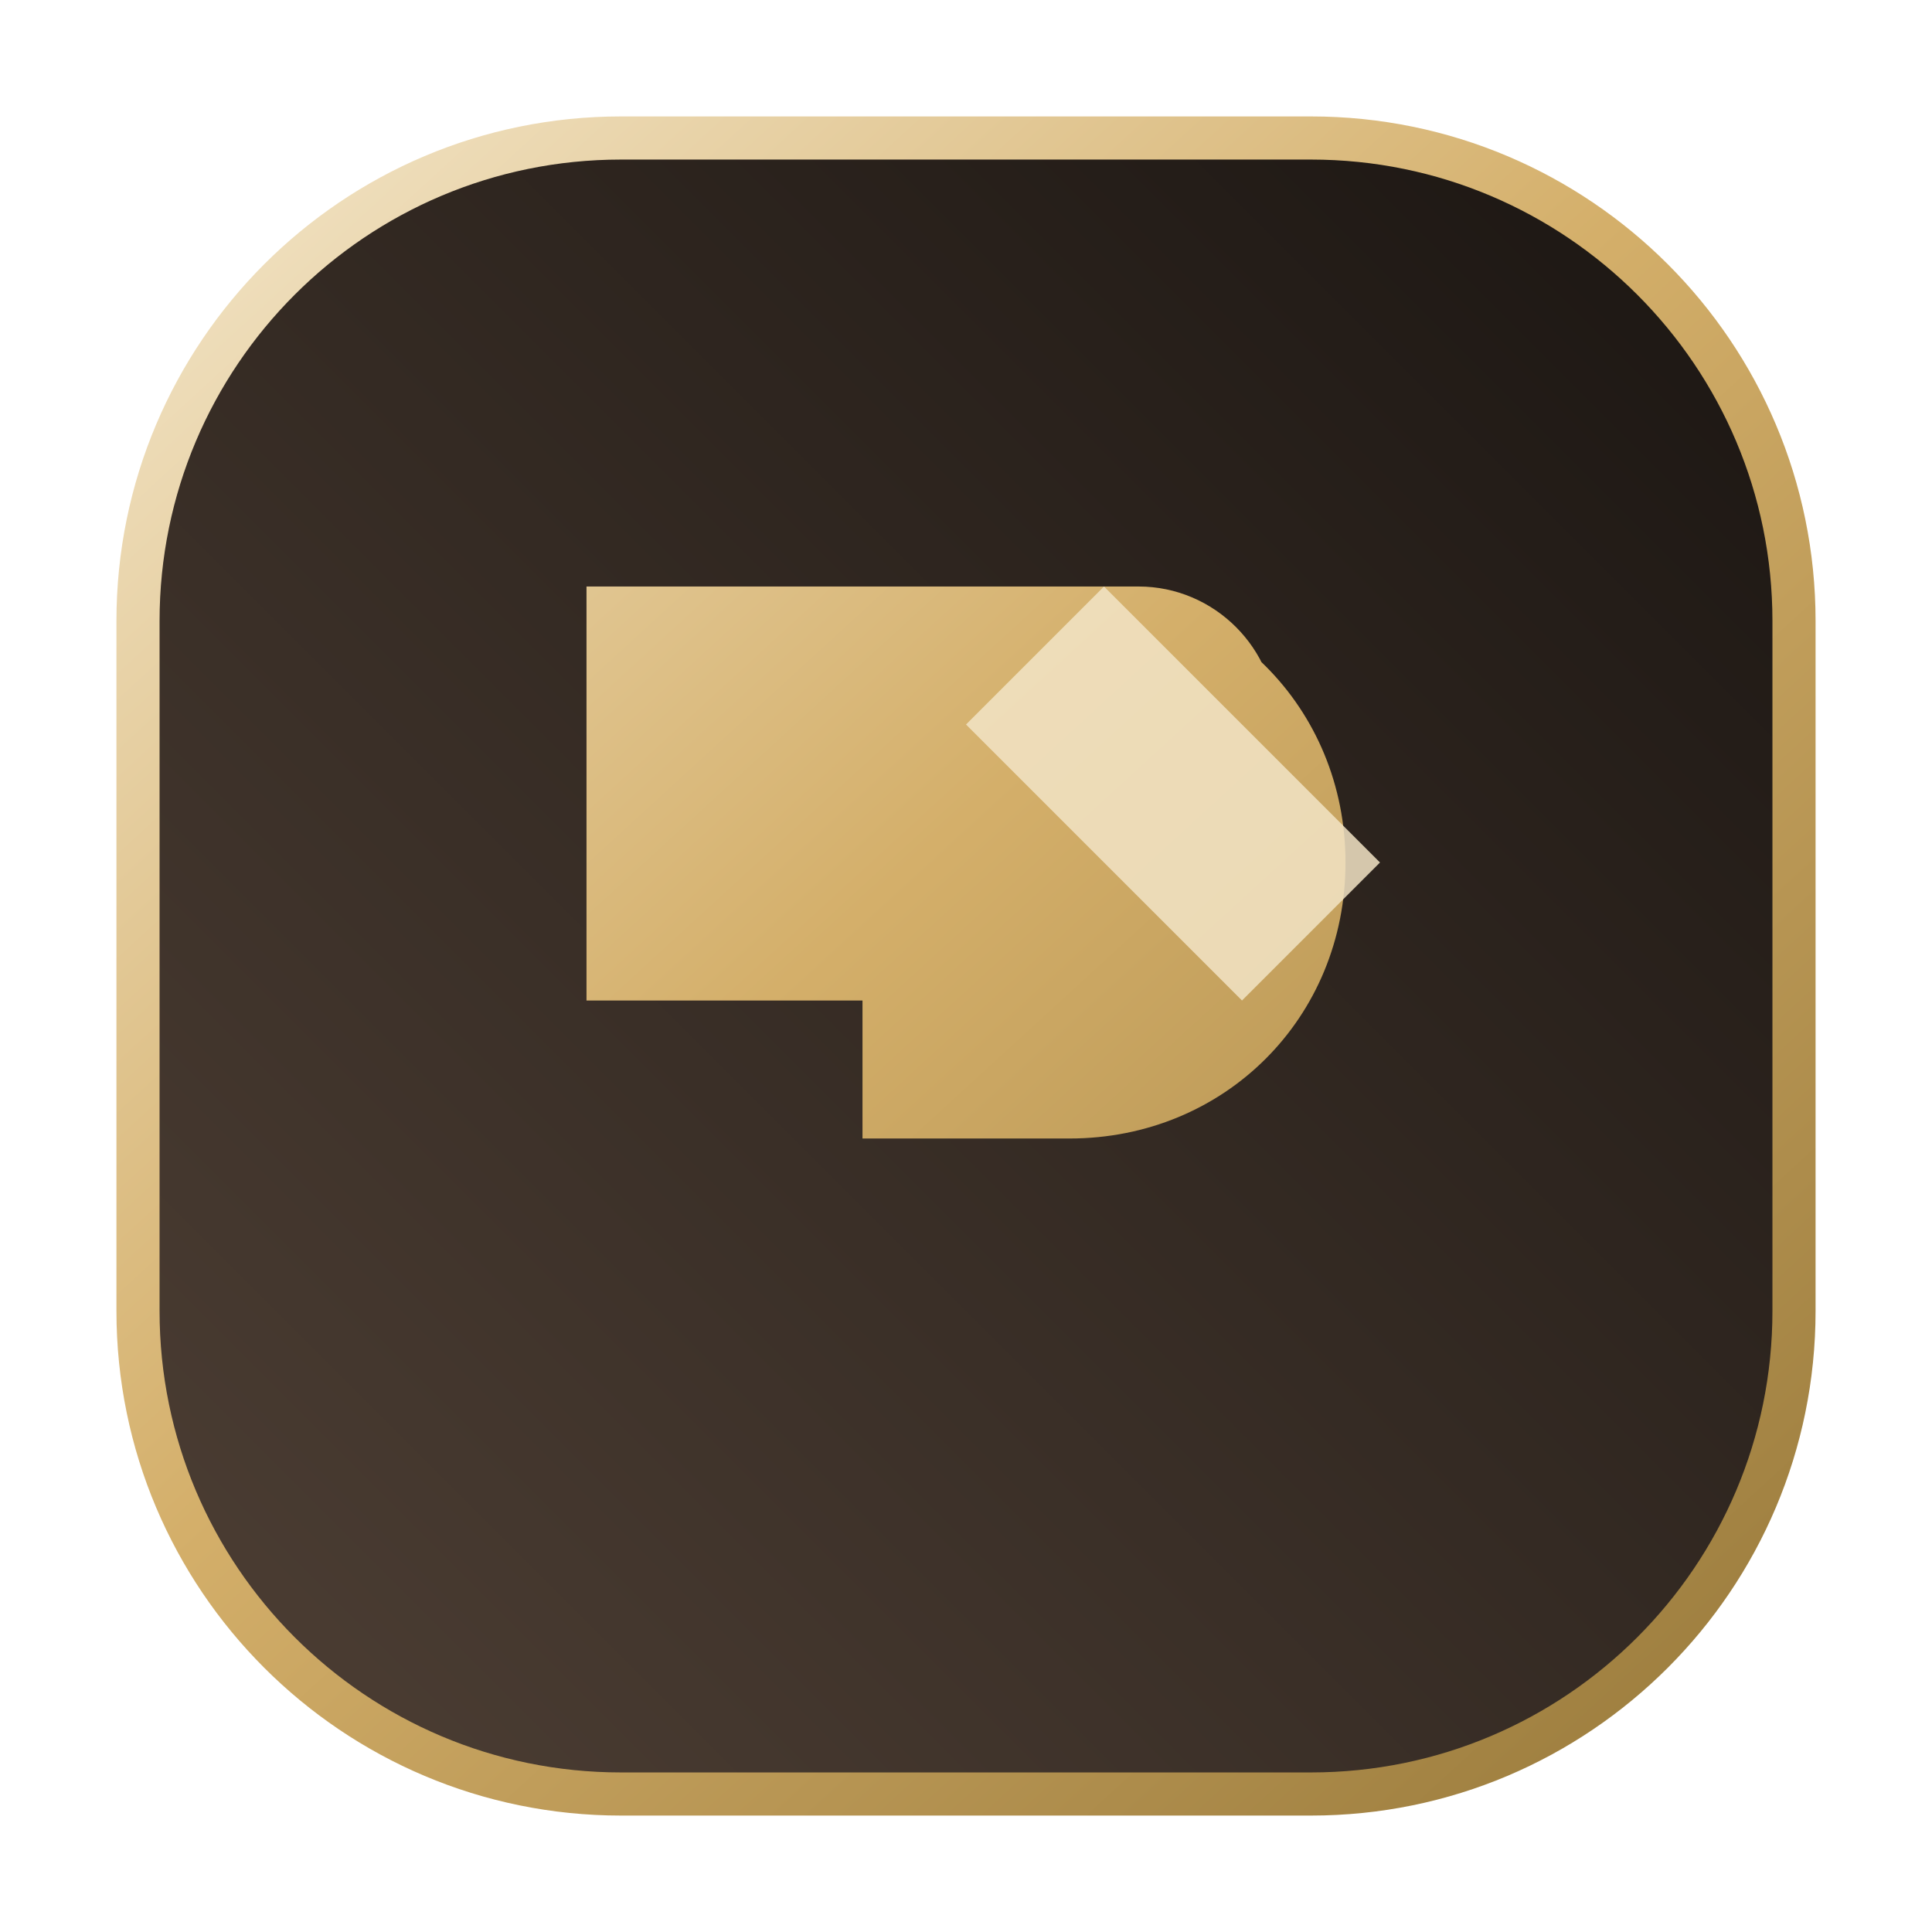
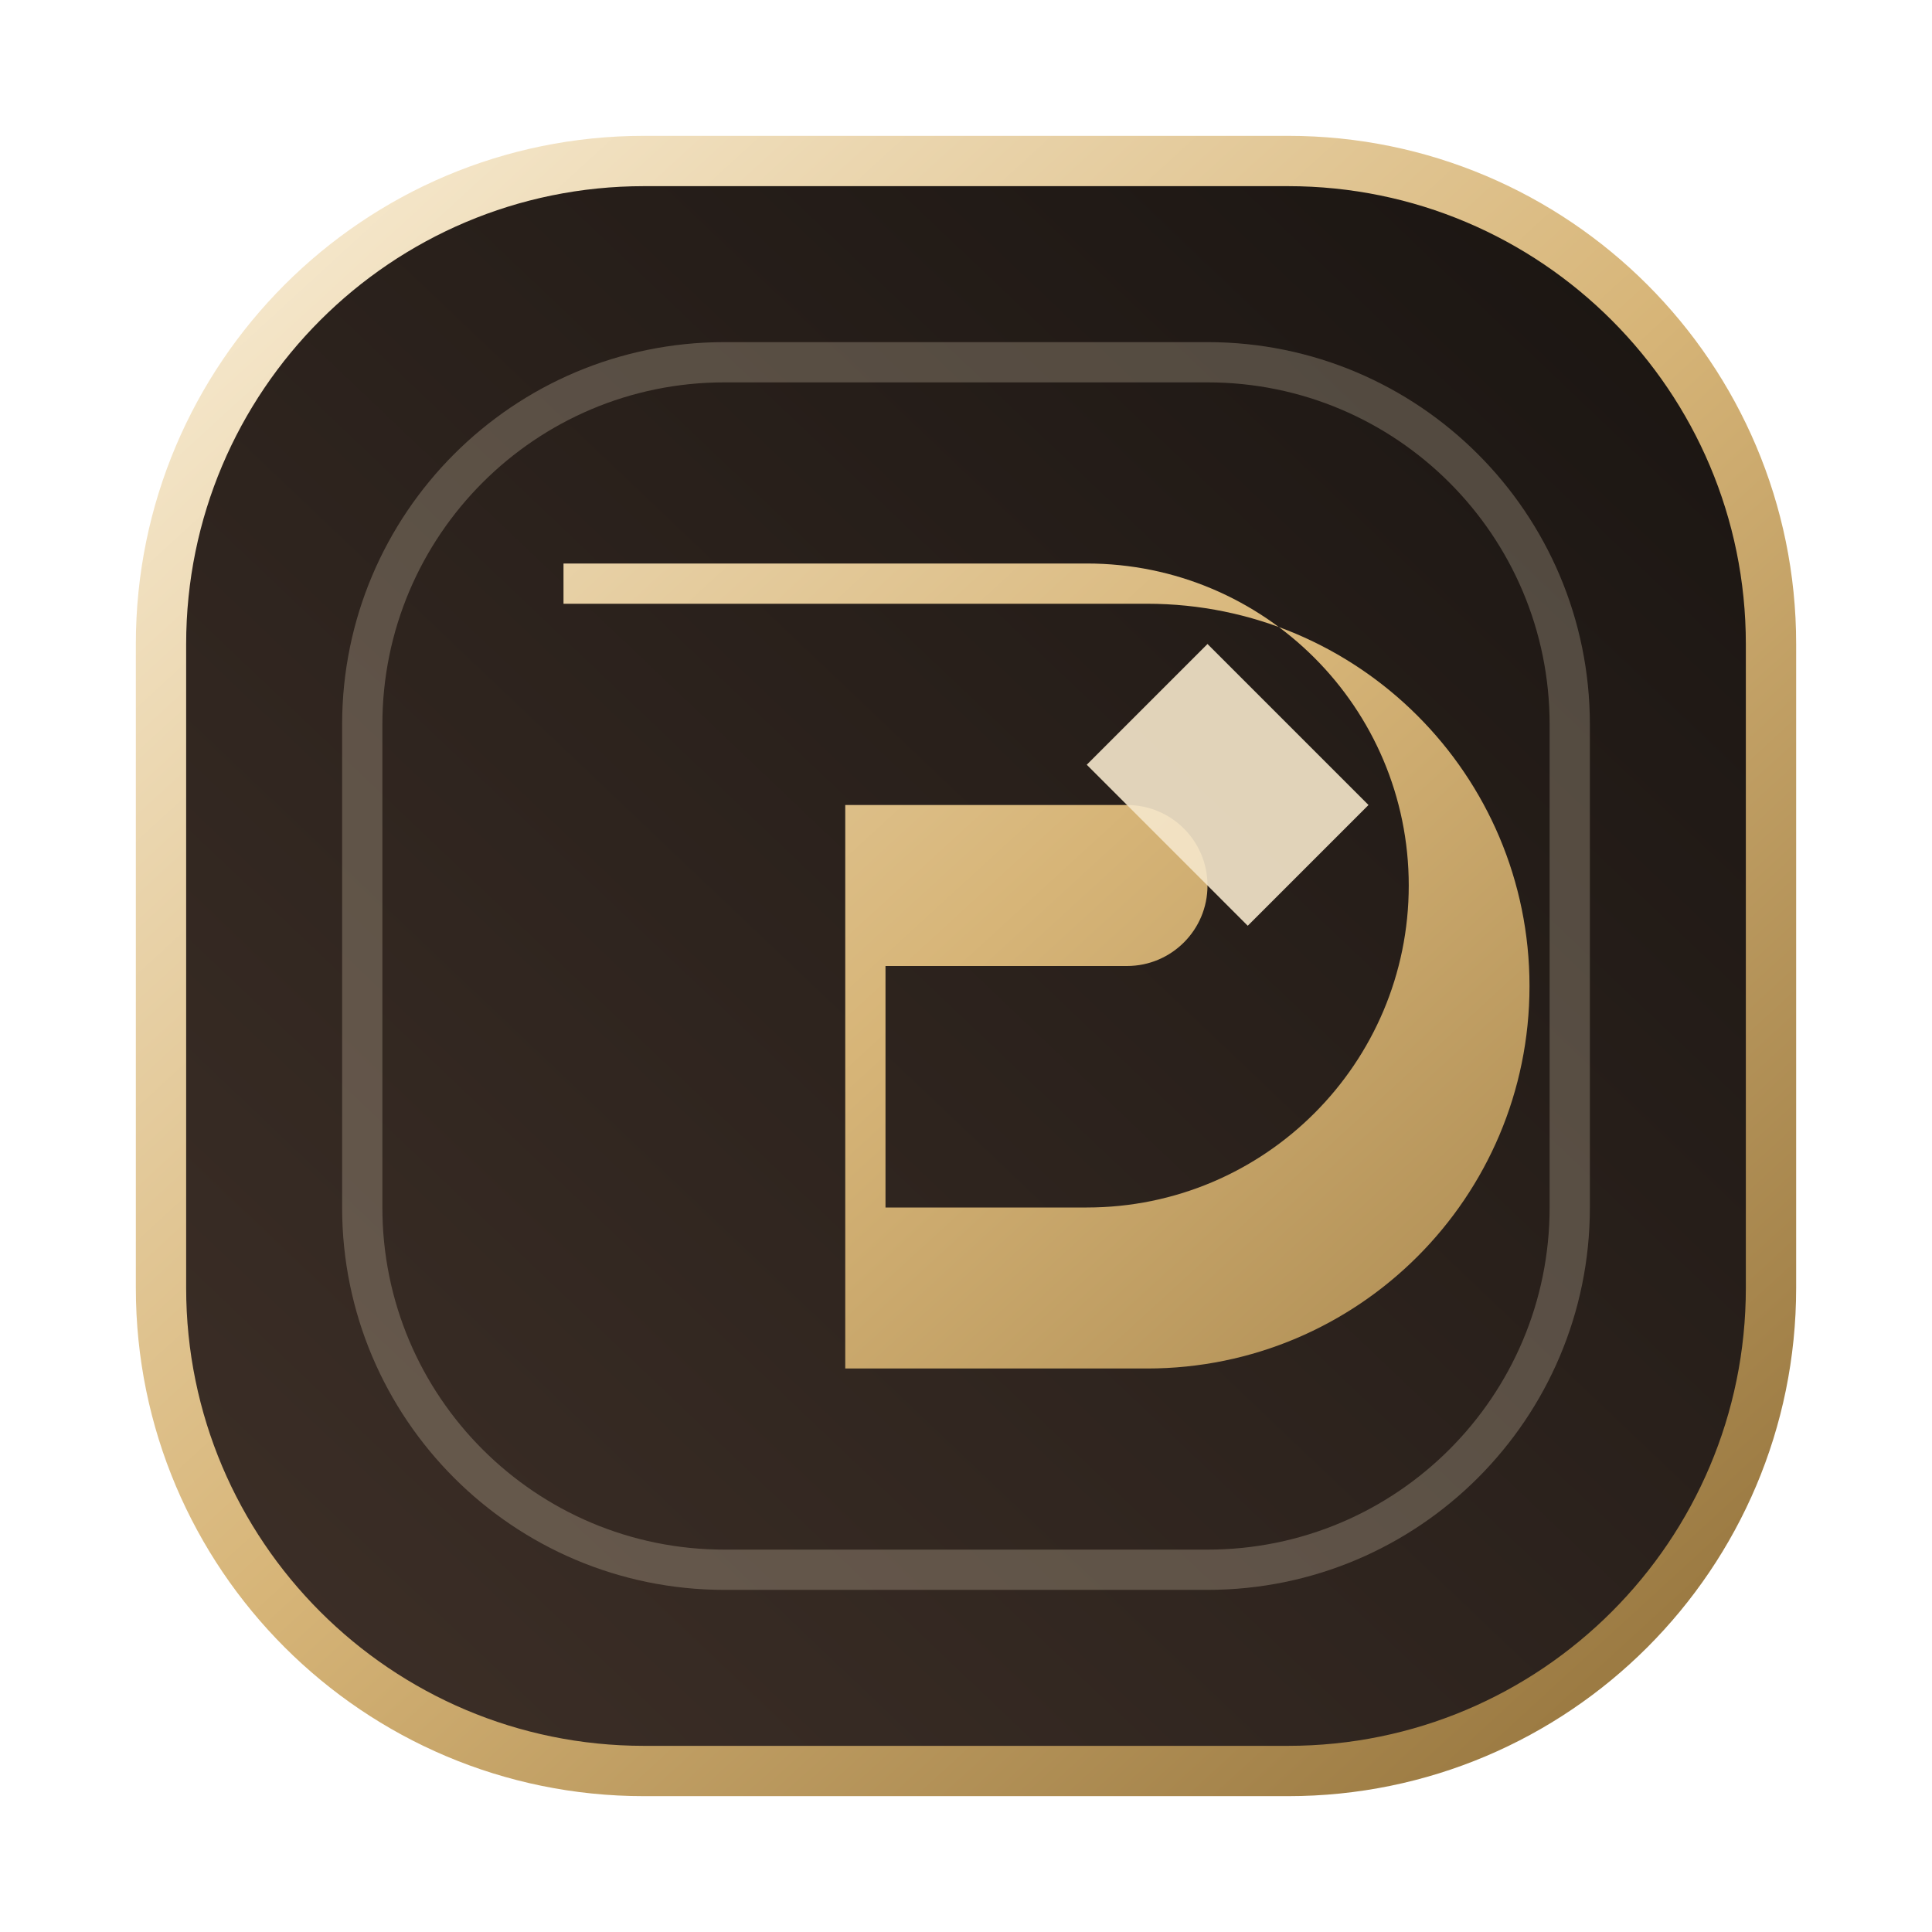
- <svg xmlns="http://www.w3.org/2000/svg" viewBox="0 0 56 56" fill="none">
+ <svg xmlns="http://www.w3.org/2000/svg" viewBox="0 0 48 48" fill="none">
  <defs>
-     <linearGradient id="gGold" x1="6" y1="4" x2="50" y2="52" gradientUnits="userSpaceOnUse">
-       <stop stop-color="#F2E4C6" />
-       <stop offset="0.45" stop-color="#D4AF6A" />
-       <stop offset="1" stop-color="#9A7B3C" />
+     <linearGradient id="gGold" x1="7" y1="6" x2="40" y2="42" gradientUnits="userSpaceOnUse">
+       <stop stop-color="#F5E7CB" />
+       <stop offset="0.5" stop-color="#D7B578" />
+       <stop offset="1" stop-color="#9B7A42" />
    </linearGradient>
-     <linearGradient id="gWood" x1="8" y1="48" x2="48" y2="8" gradientUnits="userSpaceOnUse">
-       <stop stop-color="#4A3C32" />
-       <stop offset="1" stop-color="#1E1814" />
+     <linearGradient id="gBase" x1="5" y1="44" x2="43" y2="4" gradientUnits="userSpaceOnUse">
+       <stop stop-color="#3E3028" />
+       <stop offset="1" stop-color="#191411" />
    </linearGradient>
  </defs>
-   <rect x="4" y="4" width="48" height="48" rx="14" fill="url(#gWood)" />
-   <rect x="4" y="4" width="48" height="48" rx="14" stroke="url(#gGold)" stroke-width="1.25" />
-   <path d="M17 17h14c4.5 0 8 3.5 8 8s-3.5 8-8 8H25v-6h6c1.1 0 2-.9 2-2s-.9-2-2-2h-6v-6h8c2.2 0 4 1.8 4 4v2c0 3.3-2.7 6-6 6H17V17z" fill="url(#gGold)" />
-   <path d="M32 17 L40 25 L36 29 L28 21 Z" fill="#F2E4C6" opacity="0.85" />
+   <rect x="4" y="4" width="40" height="40" rx="12" fill="url(#gBase)" />
+   <rect x="4" y="4" width="40" height="40" rx="12" stroke="url(#gGold)" stroke-width="1.25" />
+   <rect x="9" y="9" width="30" height="30" rx="9" stroke="rgba(245,231,203,0.24)" stroke-width="1" />
+   <path d="M14 14h13a8 8 0 1 1 0 16h-5v-6h6a2 2 0 0 0 0-4h-7v14h7.5a9.5 9.5 0 1 0 0-19H14v-1z" fill="url(#gGold)" />
+   <path d="M30 16l4 4-3 3-4-4z" fill="#F5E7CB" opacity="0.9" />
</svg>
